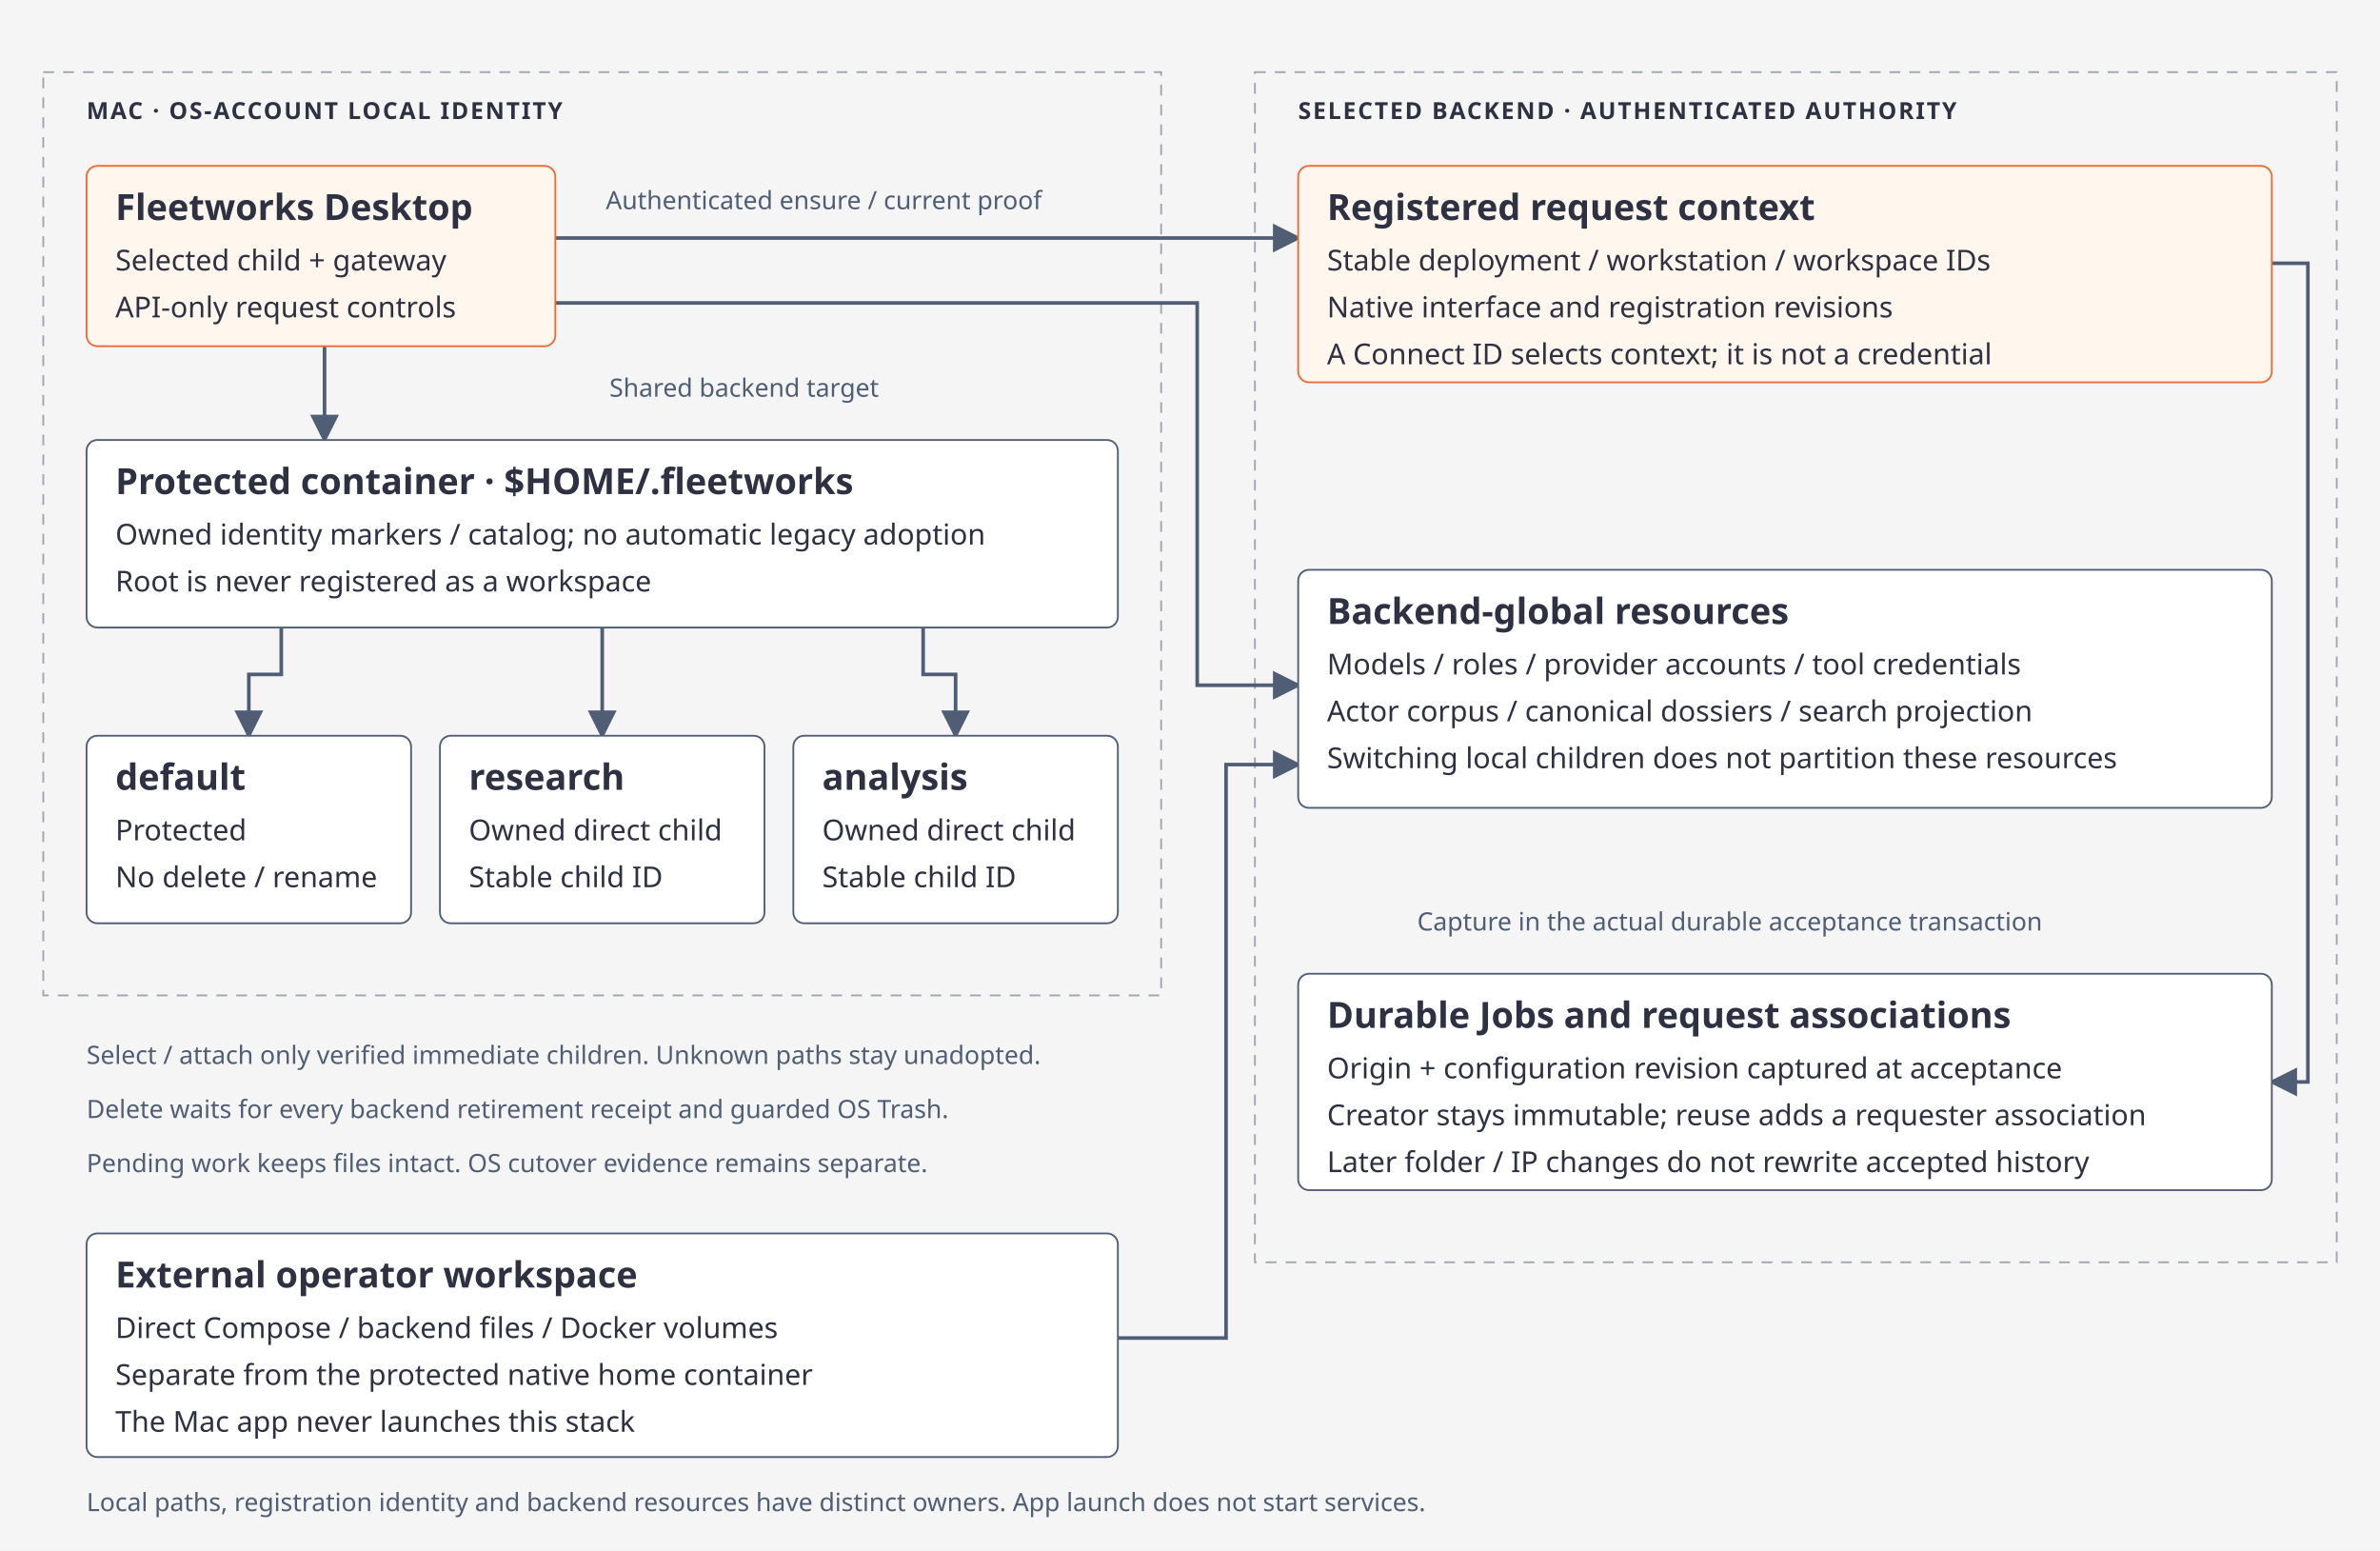
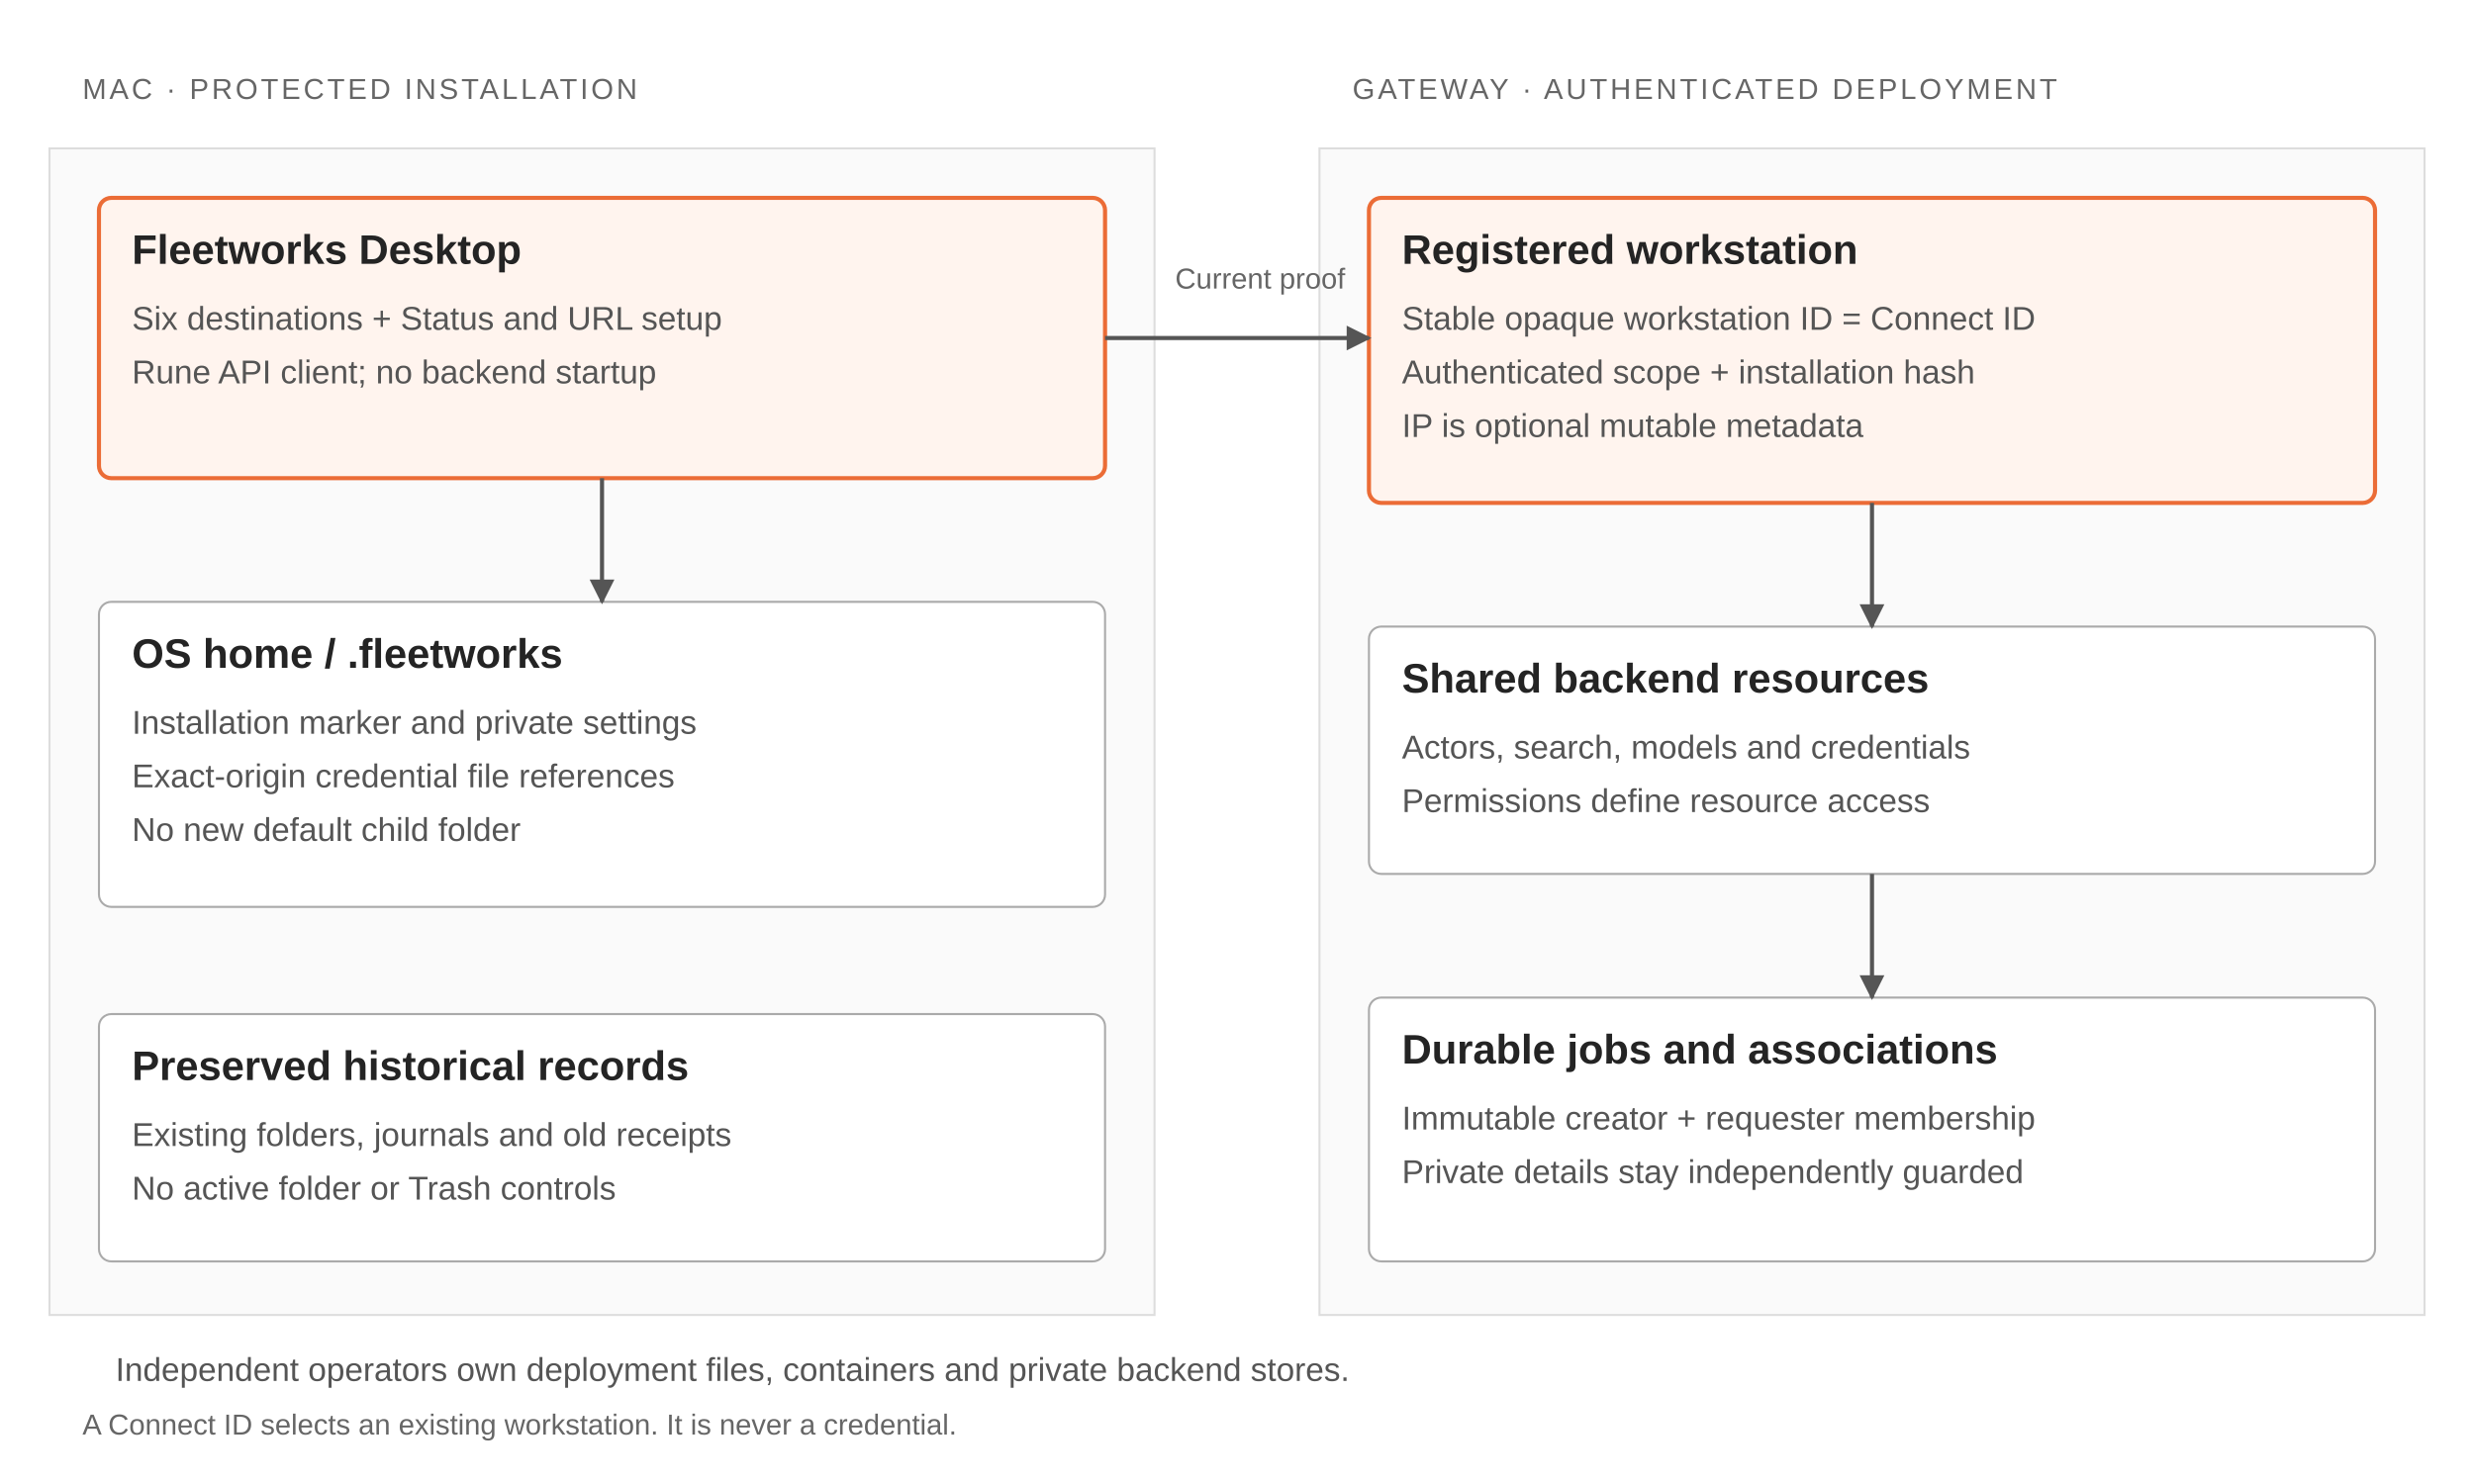
- <svg xmlns="http://www.w3.org/2000/svg" viewBox="0 0 1320 860" role="img" aria-labelledby="workspace-title workspace-desc">
+ <svg xmlns="http://www.w3.org/2000/svg" viewBox="0 0 1200 720" role="img" aria-labelledby="workspace-title workspace-desc">
+   <style>text{font-family:Geist,Arial,sans-serif;fill:#242424}.zone{font-size:14px;letter-spacing:1.4px;fill:#666}.label{font-size:20px;font-weight:600}.note{font-size:16px;fill:#555}.small{font-size:14px;fill:#666}.node{fill:#fff;stroke:#aaa;stroke-width:1}.focus{fill:#fff4ee;stroke:#eb6c36;stroke-width:2}.wire{fill:none;stroke:#555;stroke-width:2;marker-end:url(#arrow)}.lane{fill:#fafafa;stroke:#ddd;stroke-width:1}</style>
  <defs>
-     <marker id="workspace-arrow" markerWidth="8" markerHeight="8" refX="7" refY="4" orient="auto">
-       <path d="M0 0L8 4L0 8Z" fill="#4f5d75" />
+     <marker id="arrow" viewBox="0 0 10 10" refX="9" refY="5" markerWidth="6" markerHeight="6" orient="auto">
+       <path d="M 0 0 L 10 5 L 0 10 z" fill="#555" />
    </marker>
  </defs>
-   <style>text{font-family:Geist,system-ui,sans-serif;fill:#2d3142}.label{font-size:20px;font-weight:600}.note{font-size:16px}.zone{font-size:13px;font-weight:600;letter-spacing:1px}.node{fill:#fff;stroke:#4f5d75}.accent{fill:#fff6ed;stroke:#eb6c36}.edge{fill:none;stroke:#4f5d75;stroke-width:2;marker-end:url(#workspace-arrow)}.minor{fill:#4f5d75;font-size:14px}</style>
-   <rect width="1320" height="860" fill="#f5f5f5" />
-   <path d="M24 40H644V552H24Z M696 40H1296V700H696Z" fill="none" stroke="#a0a5b0" stroke-dasharray="6 5" />
-   <text x="48" y="66" class="zone">MAC · OS-ACCOUNT LOCAL IDENTITY</text>
-   <text x="720" y="66" class="zone">SELECTED BACKEND · AUTHENTICATED AUTHORITY</text>
-   <path d="M180 192V244" class="edge" />
-   <path d="M156 348V374H138V408" class="edge" />
-   <path d="M334 348V408" class="edge" />
-   <path d="M512 348V374H530V408" class="edge" />
-   <path d="M308 132H720" class="edge" />
-   <path d="M308 168H664V380H720" class="edge" />
-   <path d="M1260 146H1280V600H1260" class="edge" />
-   <path d="M620 742H680V424H720" class="edge" />
-   <rect x="48" y="92" width="260" height="100" rx="6" class="accent" />
-   <text x="64" y="122" class="label">Fleetworks Desktop</text>
-   <text x="64" y="150" class="note">Selected child + gateway</text>
-   <text x="64" y="176" class="note">API-only request controls</text>
-   <rect x="48" y="244" width="572" height="104" rx="6" class="node" />
-   <text x="64" y="274" class="label">Protected container · $HOME/.fleetworks</text>
-   <text x="64" y="302" class="note">Owned identity markers / catalog; no automatic legacy adoption</text>
-   <text x="64" y="328" class="note">Root is never registered as a workspace</text>
-   <rect x="48" y="408" width="180" height="104" rx="6" class="node" />
-   <text x="64" y="438" class="label">default</text>
-   <text x="64" y="466" class="note">Protected</text>
-   <text x="64" y="492" class="note">No delete / rename</text>
-   <rect x="244" y="408" width="180" height="104" rx="6" class="node" />
-   <text x="260" y="438" class="label">research</text>
-   <text x="260" y="466" class="note">Owned direct child</text>
-   <text x="260" y="492" class="note">Stable child ID</text>
-   <rect x="440" y="408" width="180" height="104" rx="6" class="node" />
-   <text x="456" y="438" class="label">analysis</text>
-   <text x="456" y="466" class="note">Owned direct child</text>
-   <text x="456" y="492" class="note">Stable child ID</text>
-   <rect x="720" y="92" width="540" height="120" rx="6" class="accent" />
-   <text x="736" y="122" class="label">Registered request context</text>
-   <text x="736" y="150" class="note">Stable deployment / workstation / workspace IDs</text>
-   <text x="736" y="176" class="note">Native interface and registration revisions</text>
-   <text x="736" y="202" class="note">A Connect ID selects context; it is not a credential</text>
-   <rect x="720" y="316" width="540" height="132" rx="6" class="node" />
-   <text x="736" y="346" class="label">Backend-global resources</text>
-   <text x="736" y="374" class="note">Models / roles / provider accounts / tool credentials</text>
-   <text x="736" y="400" class="note">Actor corpus / canonical dossiers / search projection</text>
-   <text x="736" y="426" class="note">Switching local children does not partition these resources</text>
-   <rect x="720" y="540" width="540" height="120" rx="6" class="node" />
-   <text x="736" y="570" class="label">Durable Jobs and request associations</text>
-   <text x="736" y="598" class="note">Origin + configuration revision captured at acceptance</text>
-   <text x="736" y="624" class="note">Creator stays immutable; reuse adds a requester association</text>
-   <text x="736" y="650" class="note">Later folder / IP changes do not rewrite accepted history</text>
-   <rect x="48" y="684" width="572" height="124" rx="6" class="node" />
-   <text x="64" y="714" class="label">External operator workspace</text>
-   <text x="64" y="742" class="note">Direct Compose / backend files / Docker volumes</text>
-   <text x="64" y="768" class="note">Separate from the protected native home container</text>
-   <text x="64" y="794" class="note">The Mac app never launches this stack</text>
-   <text x="336" y="116" class="minor">Authenticated ensure / current proof</text>
-   <text x="338" y="220" class="minor">Shared backend target</text>
-   <text x="786" y="516" class="minor">Capture in the actual durable acceptance transaction</text>
-   <text x="48" y="590" class="minor">Select / attach only verified immediate children. Unknown paths stay unadopted.</text>
-   <text x="48" y="620" class="minor">Delete waits for every backend retirement receipt and guarded OS Trash.</text>
-   <text x="48" y="650" class="minor">Pending work keeps files intact. OS cutover evidence remains separate.</text>
-   <text x="48" y="838" class="minor">Local paths, registration identity and backend resources have distinct owners. App launch does not start services.</text>
+   <rect width="1200" height="720" fill="#fff" />
+   <rect x="24" y="72" width="536" height="566" class="lane" />
+   <rect x="640" y="72" width="536" height="566" class="lane" />
+   <text x="40" y="48" class="zone">MAC · PROTECTED INSTALLATION</text>
+   <text x="656" y="48" class="zone">GATEWAY · AUTHENTICATED DEPLOYMENT</text>
+   <rect x="48" y="96" width="488" height="136" rx="6" class="focus" />
+   <text x="64" y="128" class="label">Fleetworks Desktop</text>
+   <text x="64" y="160" class="note">Six destinations + Status and URL setup</text>
+   <text x="64" y="186" class="note">Rune API client; no backend startup</text>
+   <rect x="48" y="292" width="488" height="148" rx="6" class="node" />
+   <text x="64" y="324" class="label">OS home / .fleetworks</text>
+   <text x="64" y="356" class="note">Installation marker and private settings</text>
+   <text x="64" y="382" class="note">Exact-origin credential file references</text>
+   <text x="64" y="408" class="note">No new default child folder</text>
+   <rect x="48" y="492" width="488" height="120" rx="6" class="node" />
+   <text x="64" y="524" class="label">Preserved historical records</text>
+   <text x="64" y="556" class="note">Existing folders, journals and old receipts</text>
+   <text x="64" y="582" class="note">No active folder or Trash controls</text>
+   <rect x="664" y="96" width="488" height="148" rx="6" class="focus" />
+   <text x="680" y="128" class="label">Registered workstation</text>
+   <text x="680" y="160" class="note">Stable opaque workstation ID = Connect ID</text>
+   <text x="680" y="186" class="note">Authenticated scope + installation hash</text>
+   <text x="680" y="212" class="note">IP is optional mutable metadata</text>
+   <rect x="664" y="304" width="488" height="120" rx="6" class="node" />
+   <text x="680" y="336" class="label">Shared backend resources</text>
+   <text x="680" y="368" class="note">Actors, search, models and credentials</text>
+   <text x="680" y="394" class="note">Permissions define resource access</text>
+   <rect x="664" y="484" width="488" height="128" rx="6" class="node" />
+   <text x="680" y="516" class="label">Durable jobs and associations</text>
+   <text x="680" y="548" class="note">Immutable creator + requester membership</text>
+   <text x="680" y="574" class="note">Private details stay independently guarded</text>
+   <path d="M 536 164 H 664" class="wire" />
+   <path d="M 292 232 V 292" class="wire" />
+   <path d="M 908 244 V 304" class="wire" />
+   <path d="M 908 424 V 484" class="wire" />
+   <text x="570" y="140" class="small">Current proof</text>
+   <text x="56" y="670" class="note">Independent operators own deployment files, containers and private backend stores.</text>
+   <text x="40" y="696" class="small">A Connect ID selects an existing workstation. It is never a credential.</text>
</svg>
